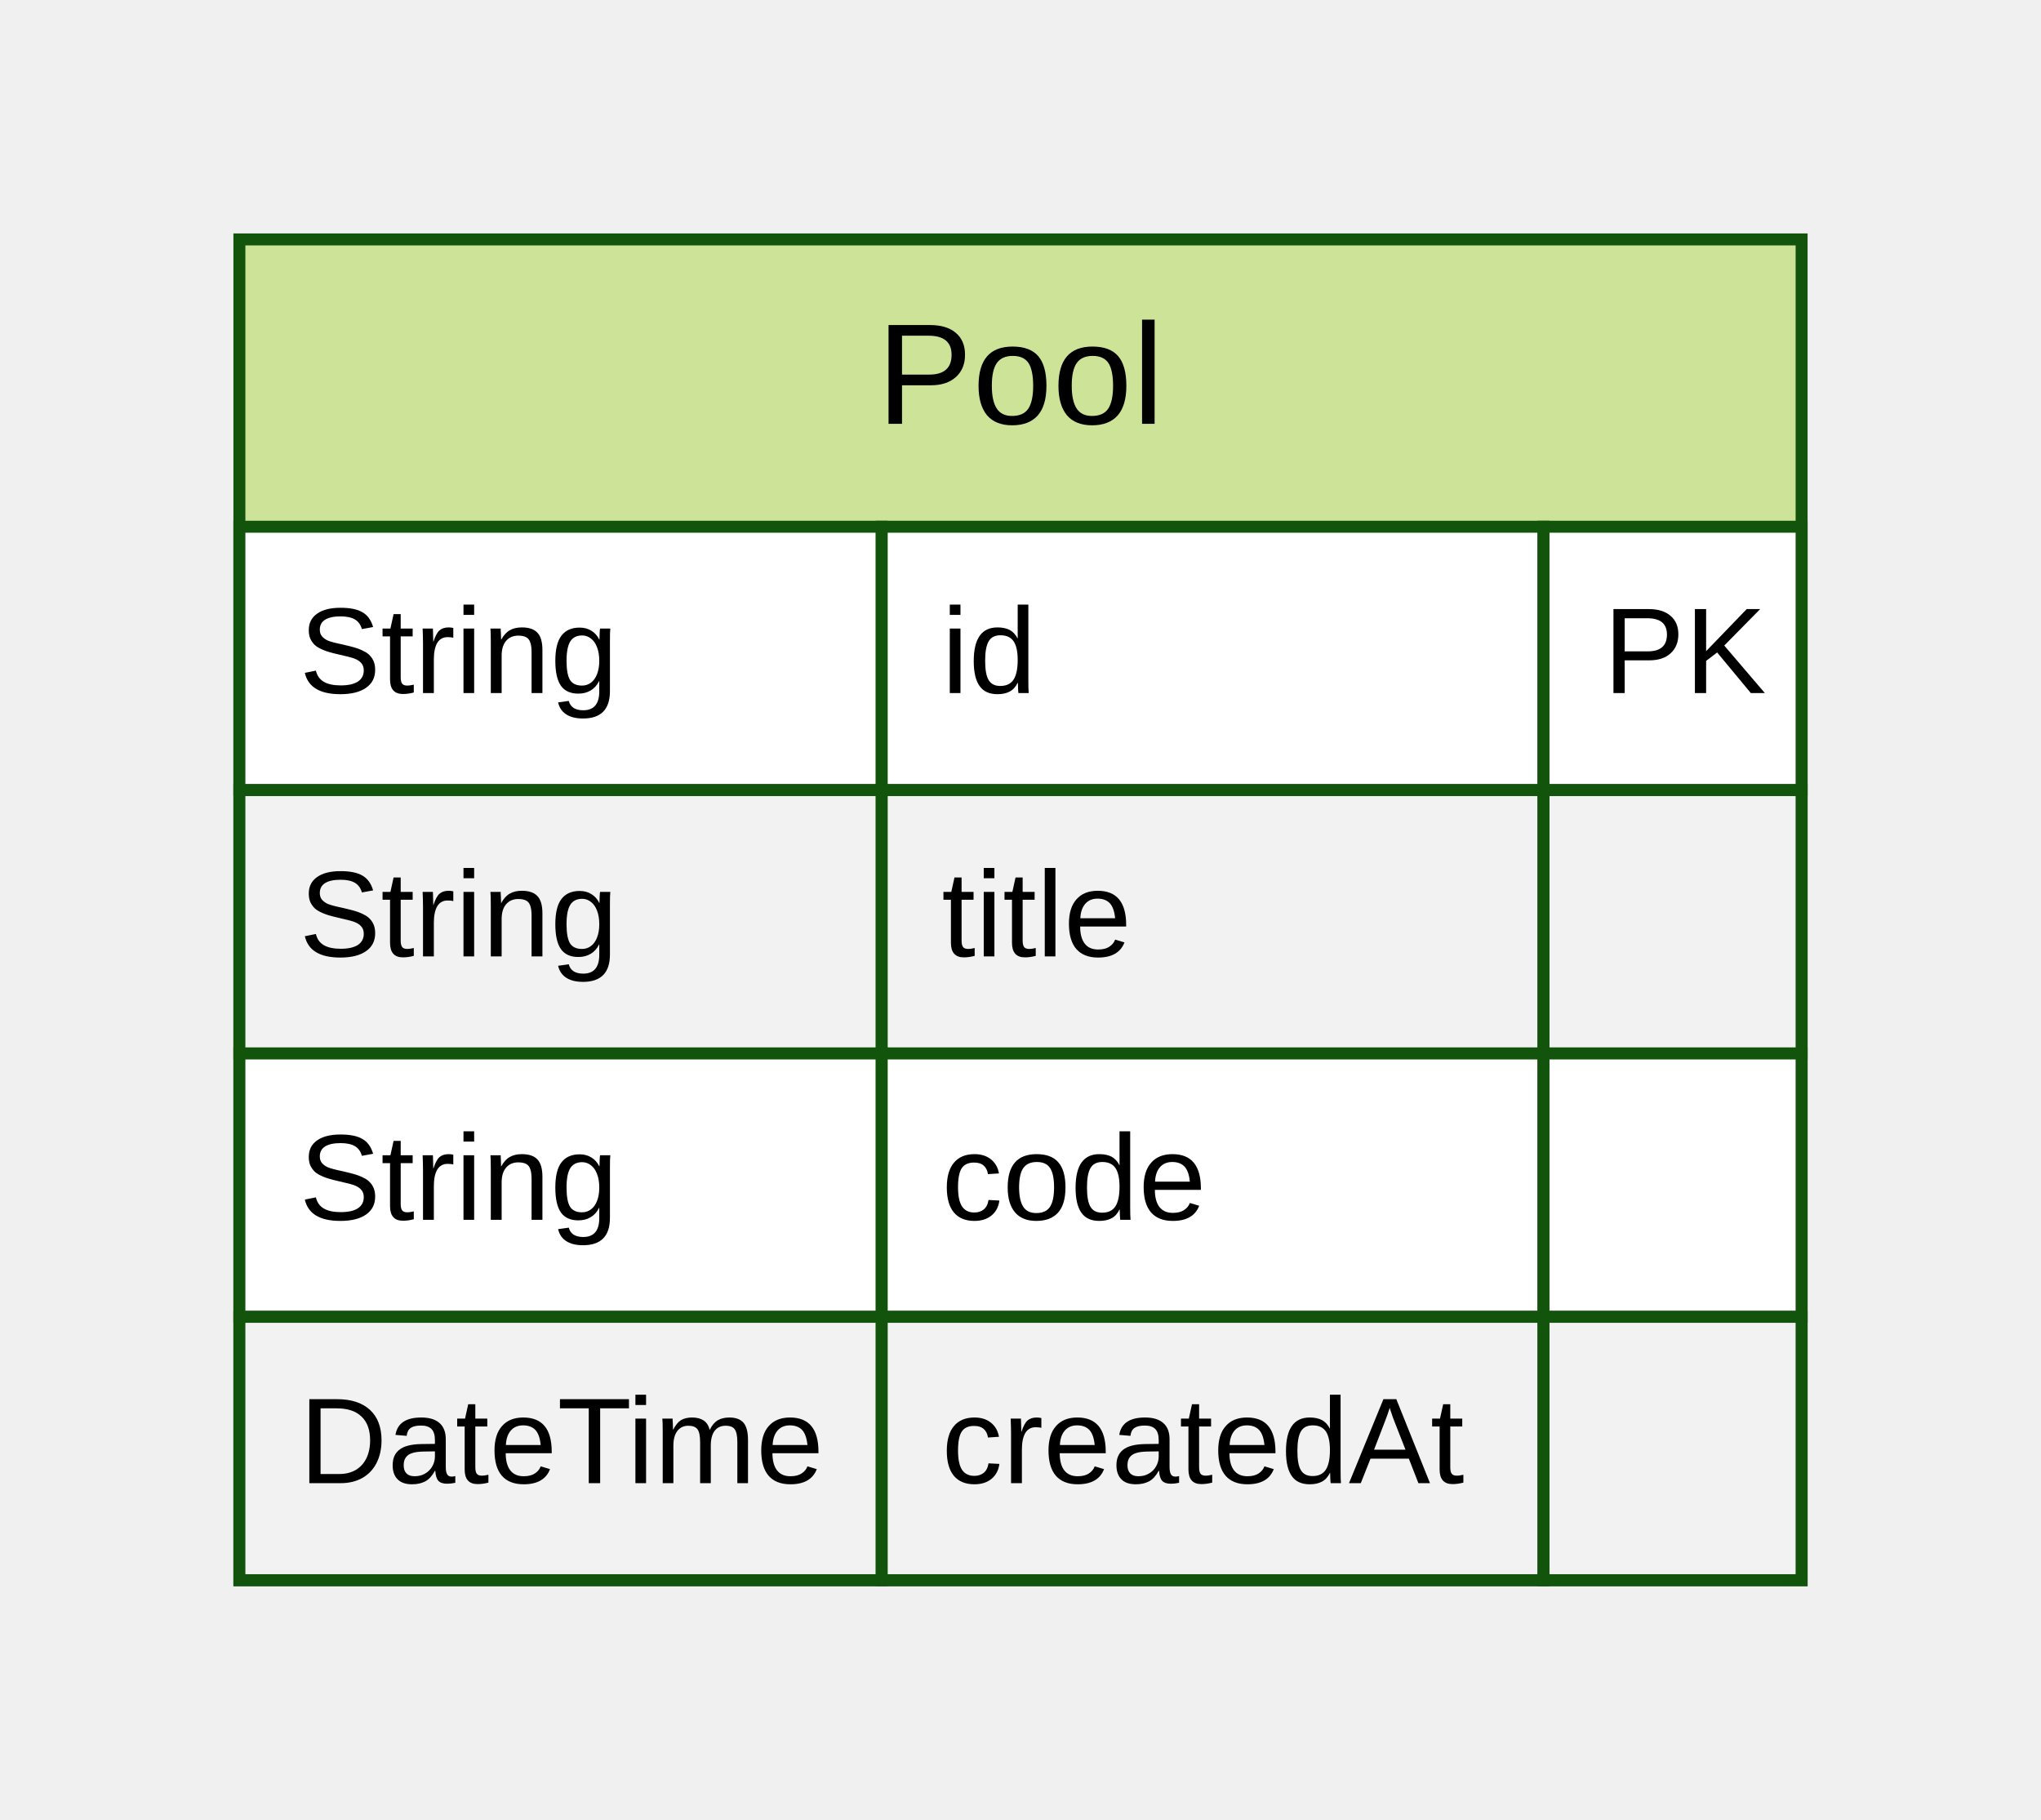
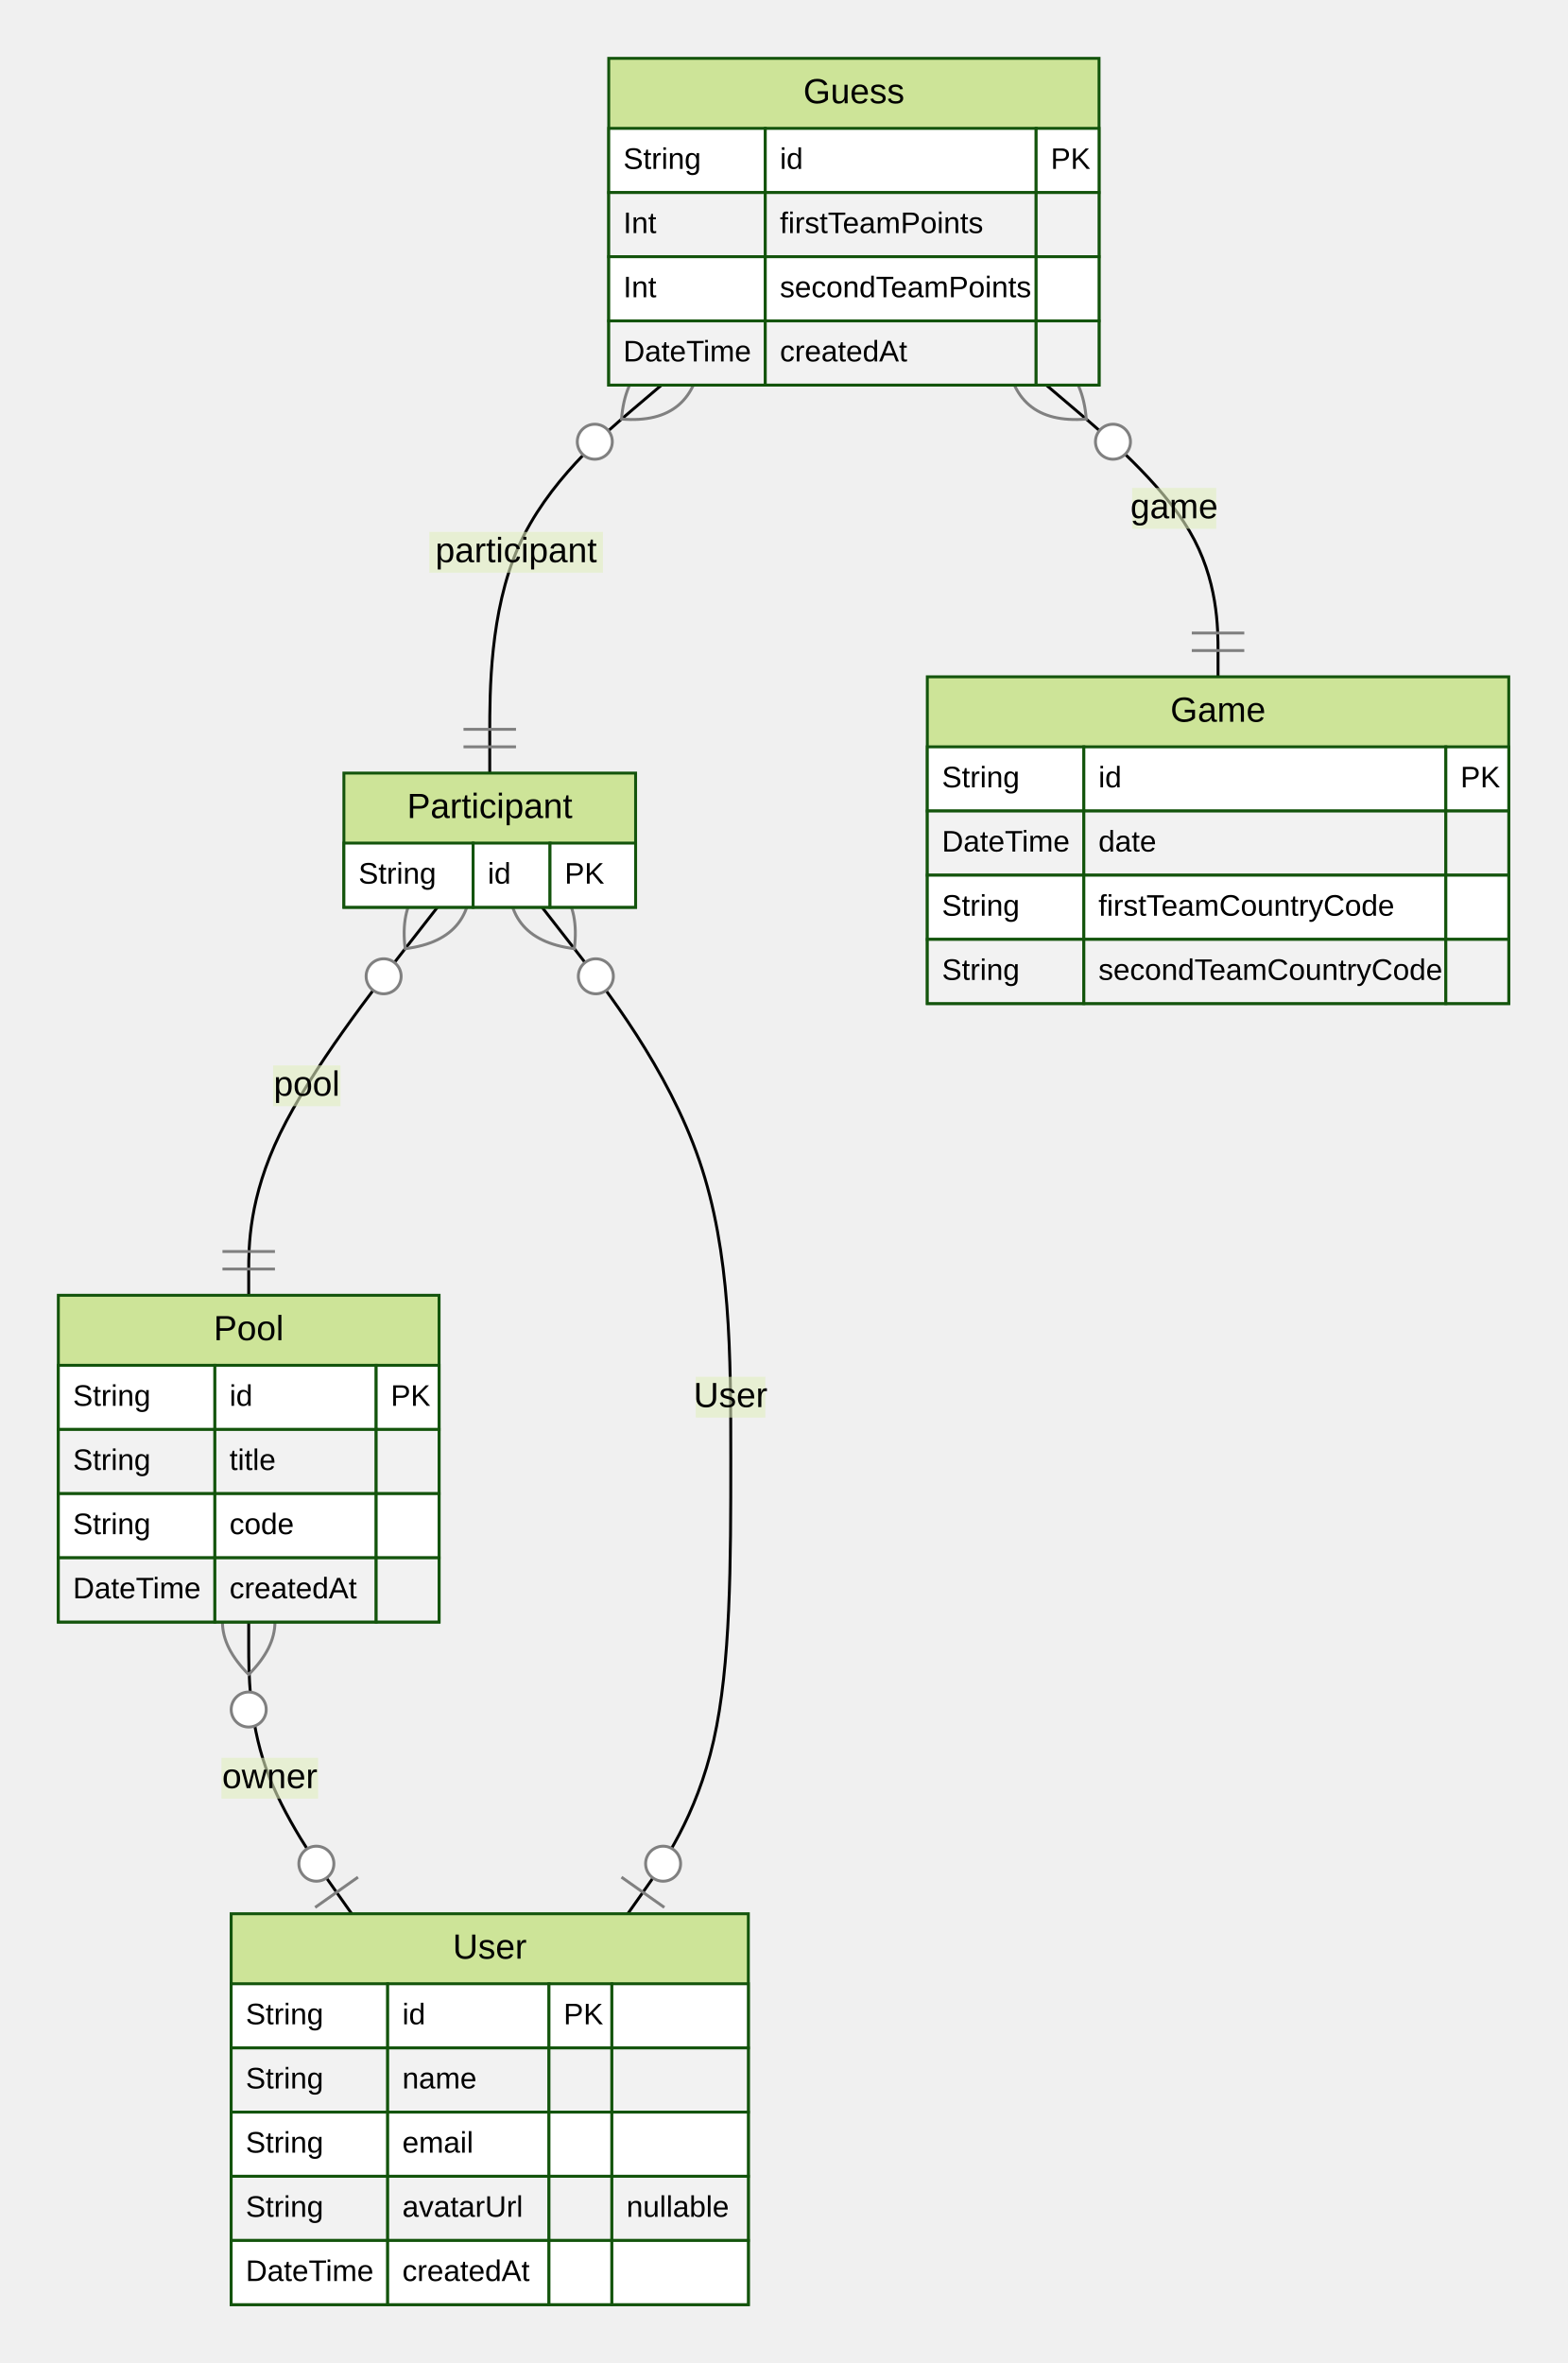
- <svg xmlns="http://www.w3.org/2000/svg" aria-labelledby="chart-title-mermaid-0 chart-desc-mermaid-0" role="img" viewBox="0 0 170.516 152" style="max-width: 170.516px; background-color: white;" width="100%" id="mermaid-0">
+ <svg xmlns="http://www.w3.org/2000/svg" aria-labelledby="chart-title-mermaid-0 chart-desc-mermaid-0" role="img" viewBox="0 0 537.207 810" style="max-width: 537.207px; background-color: white;" width="100%" id="mermaid-0">
  <style>#mermaid-0 {font-family:"trebuchet ms",verdana,arial,sans-serif;font-size:16px;fill:#000000;}#mermaid-0 .error-icon{fill:#552222;}#mermaid-0 .error-text{fill:#552222;stroke:#552222;}#mermaid-0 .edge-thickness-normal{stroke-width:2px;}#mermaid-0 .edge-thickness-thick{stroke-width:3.5px;}#mermaid-0 .edge-pattern-solid{stroke-dasharray:0;}#mermaid-0 .edge-pattern-dashed{stroke-dasharray:3;}#mermaid-0 .edge-pattern-dotted{stroke-dasharray:2;}#mermaid-0 .marker{fill:#000000;stroke:#000000;}#mermaid-0 .marker.cross{stroke:#000000;}#mermaid-0 svg{font-family:"trebuchet ms",verdana,arial,sans-serif;font-size:16px;}#mermaid-0 .entityBox{fill:#cde498;stroke:#13540c;}#mermaid-0 .attributeBoxOdd{fill:#ffffff;stroke:#13540c;}#mermaid-0 .attributeBoxEven{fill:#f2f2f2;stroke:#13540c;}#mermaid-0 .relationshipLabelBox{fill:hsl(78.158, 58.462%, 84.51%);opacity:0.7;background-color:hsl(78.158, 58.462%, 84.51%);}#mermaid-0 .relationshipLabelBox rect{opacity:0.5;}#mermaid-0 .relationshipLine{stroke:#000000;}#mermaid-0 :root{--mermaid-font-family:"trebuchet ms",verdana,arial,sans-serif;}</style>
  <g />
  <defs>
    <marker orient="auto" markerHeight="18" markerWidth="18" refY="9" refX="0" id="ONLY_ONE_START">
      <path d="M9,0 L9,18 M15,0 L15,18" fill="none" stroke="gray" />
    </marker>
  </defs>
  <defs>
    <marker orient="auto" markerHeight="18" markerWidth="18" refY="9" refX="18" id="ONLY_ONE_END">
      <path d="M3,0 L3,18 M9,0 L9,18" fill="none" stroke="gray" />
    </marker>
  </defs>
  <defs>
    <marker orient="auto" markerHeight="18" markerWidth="30" refY="9" refX="0" id="ZERO_OR_ONE_START">
      <circle r="6" cy="9" cx="21" fill="white" stroke="gray" />
      <path d="M9,0 L9,18" fill="none" stroke="gray" />
    </marker>
  </defs>
  <defs>
    <marker orient="auto" markerHeight="18" markerWidth="30" refY="9" refX="30" id="ZERO_OR_ONE_END">
      <circle r="6" cy="9" cx="9" fill="white" stroke="gray" />
      <path d="M21,0 L21,18" fill="none" stroke="gray" />
    </marker>
  </defs>
  <defs>
    <marker orient="auto" markerHeight="36" markerWidth="45" refY="18" refX="18" id="ONE_OR_MORE_START">
      <path d="M0,18 Q 18,0 36,18 Q 18,36 0,18 M42,9 L42,27" fill="none" stroke="gray" />
    </marker>
  </defs>
  <defs>
    <marker orient="auto" markerHeight="36" markerWidth="45" refY="18" refX="27" id="ONE_OR_MORE_END">
      <path d="M3,9 L3,27 M9,18 Q27,0 45,18 Q27,36 9,18" fill="none" stroke="gray" />
    </marker>
  </defs>
  <defs>
    <marker orient="auto" markerHeight="36" markerWidth="57" refY="18" refX="18" id="ZERO_OR_MORE_START">
      <circle r="6" cy="18" cx="48" fill="white" stroke="gray" />
      <path d="M0,18 Q18,0 36,18 Q18,36 0,18" fill="none" stroke="gray" />
    </marker>
  </defs>
  <defs>
    <marker orient="auto" markerHeight="36" markerWidth="57" refY="18" refX="39" id="ZERO_OR_MORE_END">
      <circle r="6" cy="18" cx="9" fill="white" stroke="gray" />
      <path d="M21,18 Q39,0 57,18 Q39,36 21,18" fill="none" stroke="gray" />
    </marker>
  </defs>
-   <g transform="translate(20,20 )" id="Pool">
+   <path marker-start="url(#ZERO_OR_MORE_START)" marker-end="url(#ZERO_OR_ONE_END)" fill="none" stroke="gray" d="M85.258,556L85.258,564.333C85.258,572.667,85.258,589.333,91.143,606C97.028,622.667,108.799,639.333,114.684,647.667L120.569,656" class="er relationshipLine" />
+   <path marker-start="url(#ZERO_OR_MORE_START)" marker-end="url(#ZERO_OR_ONE_END)" fill="none" stroke="gray" d="M185.816,311L196.599,324.833C207.382,338.667,228.949,366.333,239.732,397.833C250.516,429.333,250.516,464.667,250.516,500C250.516,535.333,250.516,570.667,244.63,596.667C238.745,622.667,226.975,639.333,221.089,647.667L215.204,656" class="er relationshipLine" />
+   <path marker-start="url(#ZERO_OR_MORE_START)" marker-end="url(#ONLY_ONE_END)" fill="none" stroke="gray" d="M149.958,311L139.174,324.833C128.391,338.667,106.824,366.333,96.041,388.5C85.258,410.667,85.258,427.333,85.258,435.667L85.258,444" class="er relationshipLine" />
+   <path marker-start="url(#ZERO_OR_MORE_START)" marker-end="url(#ONLY_ONE_END)" fill="none" stroke="gray" d="M358.665,132L368.478,140.333C378.292,148.667,397.92,165.333,407.733,182C417.547,198.667,417.547,215.333,417.547,223.667L417.547,232" class="er relationshipLine" />
+   <path marker-start="url(#ZERO_OR_MORE_START)" marker-end="url(#ONLY_ONE_END)" fill="none" stroke="gray" d="M226.769,132L216.955,140.333C207.141,148.667,187.514,165.333,177.7,187.5C167.887,209.667,167.887,237.333,167.887,251.167L167.887,265" class="er relationshipLine" />
+   <g transform="translate(20,444 )" id="Pool">
    <rect height="112" width="130.516" y="0" x="0" stroke="gray" fill-opacity="100%" fill="honeydew" class="er entityBox" />
    <text transform="translate(65.25781,12)" style="font-family: &quot;trebuchet ms&quot;, verdana, arial, sans-serif;; font-size: 12px" text-anchor="middle" dominant-baseline="middle" y="0" x="0" id="entity-Pool" class="er entityLabel">Pool</text>
    <rect height="22" width="53.664" y="24" x="0" stroke="gray" fill-opacity="100%" fill="honeydew" class="er attributeBoxOdd" />
    <text transform="translate(5,35)" style="font-family: &quot;trebuchet ms&quot;, verdana, arial, sans-serif;; font-size: 10.2px" text-anchor="left" dominant-baseline="middle" y="0" x="0" id="entity-Pool-attr-1-type" class="er entityLabel">String</text>
    <rect height="22" width="55.289" y="24" x="53.664" stroke="gray" fill-opacity="100%" fill="honeydew" class="er attributeBoxOdd" />
    <text transform="translate(58.66406,35)" style="font-family: &quot;trebuchet ms&quot;, verdana, arial, sans-serif;; font-size: 10.2px" text-anchor="left" dominant-baseline="middle" y="0" x="0" id="entity-Pool-attr-1-name" class="er entityLabel">id</text>
    <rect height="22" width="21.562" y="24" x="108.953" stroke="gray" fill-opacity="100%" fill="honeydew" class="er attributeBoxOdd" />
    <text transform="translate(113.9531,35)" style="font-family: &quot;trebuchet ms&quot;, verdana, arial, sans-serif;; font-size: 10.2px" text-anchor="left" dominant-baseline="middle" y="0" x="0" id="entity-Pool-attr-1-key" class="er entityLabel">PK</text>
    <rect height="22" width="53.664" y="46" x="0" stroke="gray" fill-opacity="100%" fill="honeydew" class="er attributeBoxEven" />
    <text transform="translate(5,57)" style="font-family: &quot;trebuchet ms&quot;, verdana, arial, sans-serif;; font-size: 10.2px" text-anchor="left" dominant-baseline="middle" y="0" x="0" id="entity-Pool-attr-2-type" class="er entityLabel">String</text>
    <rect height="22" width="55.289" y="46" x="53.664" stroke="gray" fill-opacity="100%" fill="honeydew" class="er attributeBoxEven" />
    <text transform="translate(58.66406,57)" style="font-family: &quot;trebuchet ms&quot;, verdana, arial, sans-serif;; font-size: 10.2px" text-anchor="left" dominant-baseline="middle" y="0" x="0" id="entity-Pool-attr-2-name" class="er entityLabel">title</text>
    <rect height="22" width="21.562" y="46" x="108.953" stroke="gray" fill-opacity="100%" fill="honeydew" class="er attributeBoxEven" />
    <text transform="translate(113.9531,57)" style="font-family: &quot;trebuchet ms&quot;, verdana, arial, sans-serif;; font-size: 10.2px" text-anchor="left" dominant-baseline="middle" y="0" x="0" id="entity-Pool-attr-2-key" class="er entityLabel" />
    <rect height="22" width="53.664" y="68" x="0" stroke="gray" fill-opacity="100%" fill="honeydew" class="er attributeBoxOdd" />
    <text transform="translate(5,79)" style="font-family: &quot;trebuchet ms&quot;, verdana, arial, sans-serif;; font-size: 10.2px" text-anchor="left" dominant-baseline="middle" y="0" x="0" id="entity-Pool-attr-3-type" class="er entityLabel">String</text>
    <rect height="22" width="55.289" y="68" x="53.664" stroke="gray" fill-opacity="100%" fill="honeydew" class="er attributeBoxOdd" />
    <text transform="translate(58.66406,79)" style="font-family: &quot;trebuchet ms&quot;, verdana, arial, sans-serif;; font-size: 10.2px" text-anchor="left" dominant-baseline="middle" y="0" x="0" id="entity-Pool-attr-3-name" class="er entityLabel">code</text>
    <rect height="22" width="21.562" y="68" x="108.953" stroke="gray" fill-opacity="100%" fill="honeydew" class="er attributeBoxOdd" />
    <text transform="translate(113.9531,79)" style="font-family: &quot;trebuchet ms&quot;, verdana, arial, sans-serif;; font-size: 10.2px" text-anchor="left" dominant-baseline="middle" y="0" x="0" id="entity-Pool-attr-3-key" class="er entityLabel" />
    <rect height="22" width="53.664" y="90" x="0" stroke="gray" fill-opacity="100%" fill="honeydew" class="er attributeBoxEven" />
    <text transform="translate(5,101)" style="font-family: &quot;trebuchet ms&quot;, verdana, arial, sans-serif;; font-size: 10.2px" text-anchor="left" dominant-baseline="middle" y="0" x="0" id="entity-Pool-attr-4-type" class="er entityLabel">DateTime</text>
    <rect height="22" width="55.289" y="90" x="53.664" stroke="gray" fill-opacity="100%" fill="honeydew" class="er attributeBoxEven" />
    <text transform="translate(58.66406,101)" style="font-family: &quot;trebuchet ms&quot;, verdana, arial, sans-serif;; font-size: 10.2px" text-anchor="left" dominant-baseline="middle" y="0" x="0" id="entity-Pool-attr-4-name" class="er entityLabel">createdAt</text>
    <rect height="22" width="21.562" y="90" x="108.953" stroke="gray" fill-opacity="100%" fill="honeydew" class="er attributeBoxEven" />
    <text transform="translate(113.9531,101)" style="font-family: &quot;trebuchet ms&quot;, verdana, arial, sans-serif;; font-size: 10.2px" text-anchor="left" dominant-baseline="middle" y="0" x="0" id="entity-Pool-attr-4-key" class="er entityLabel" />
  </g>
+   <g transform="translate(117.8867,265 )" id="Participant">
+     <rect height="46" width="100" y="0" x="0" stroke="gray" fill-opacity="100%" fill="honeydew" class="er entityBox" />
+     <text transform="translate(50,12)" style="font-family: &quot;trebuchet ms&quot;, verdana, arial, sans-serif;; font-size: 12px" text-anchor="middle" dominant-baseline="middle" y="0" x="0" id="entity-Participant" class="er entityLabel">Participant</text>
+     <rect height="22" width="44.297" y="24" x="0" stroke="gray" fill-opacity="100%" fill="honeydew" class="er attributeBoxOdd" />
+     <text transform="translate(5,35)" style="font-family: &quot;trebuchet ms&quot;, verdana, arial, sans-serif;; font-size: 10.2px" text-anchor="left" dominant-baseline="middle" y="0" x="0" id="entity-Participant-attr-1-type" class="er entityLabel">String</text>
+     <rect height="22" width="26.367" y="24" x="44.297" stroke="gray" fill-opacity="100%" fill="honeydew" class="er attributeBoxOdd" />
+     <text transform="translate(49.29688,35)" style="font-family: &quot;trebuchet ms&quot;, verdana, arial, sans-serif;; font-size: 10.2px" text-anchor="left" dominant-baseline="middle" y="0" x="0" id="entity-Participant-attr-1-name" class="er entityLabel">id</text>
+     <rect height="22" width="29.336" y="24" x="70.664" stroke="gray" fill-opacity="100%" fill="honeydew" class="er attributeBoxOdd" />
+     <text transform="translate(75.66406,35)" style="font-family: &quot;trebuchet ms&quot;, verdana, arial, sans-serif;; font-size: 10.2px" text-anchor="left" dominant-baseline="middle" y="0" x="0" id="entity-Participant-attr-1-key" class="er entityLabel">PK</text>
+   </g>
+   <g transform="translate(79.23828,656 )" id="User">
+     <rect height="134" width="177.297" y="0" x="0" stroke="gray" fill-opacity="100%" fill="honeydew" class="er entityBox" />
+     <text transform="translate(88.64844,12)" style="font-family: &quot;trebuchet ms&quot;, verdana, arial, sans-serif;; font-size: 12px" text-anchor="middle" dominant-baseline="middle" y="0" x="0" id="entity-User" class="er entityLabel">User</text>
+     <rect height="22" width="53.664" y="24" x="0" stroke="gray" fill-opacity="100%" fill="honeydew" class="er attributeBoxOdd" />
+     <text transform="translate(5,35)" style="font-family: &quot;trebuchet ms&quot;, verdana, arial, sans-serif;; font-size: 10.2px" text-anchor="left" dominant-baseline="middle" y="0" x="0" id="entity-User-attr-1-type" class="er entityLabel">String</text>
+     <rect height="22" width="55.289" y="24" x="53.664" stroke="gray" fill-opacity="100%" fill="honeydew" class="er attributeBoxOdd" />
+     <text transform="translate(58.66406,35)" style="font-family: &quot;trebuchet ms&quot;, verdana, arial, sans-serif;; font-size: 10.2px" text-anchor="left" dominant-baseline="middle" y="0" x="0" id="entity-User-attr-1-name" class="er entityLabel">id</text>
+     <rect height="22" width="21.562" y="24" x="108.953" stroke="gray" fill-opacity="100%" fill="honeydew" class="er attributeBoxOdd" />
+     <text transform="translate(113.9531,35)" style="font-family: &quot;trebuchet ms&quot;, verdana, arial, sans-serif;; font-size: 10.2px" text-anchor="left" dominant-baseline="middle" y="0" x="0" id="entity-User-attr-1-key" class="er entityLabel">PK</text>
+     <rect height="22" width="46.781" y="24" x="130.516" stroke="gray" fill-opacity="100%" fill="honeydew" class="er attributeBoxOdd" />
+     <text transform="translate(135.5156,35)" style="font-family: &quot;trebuchet ms&quot;, verdana, arial, sans-serif;; font-size: 10.2px" text-anchor="left" dominant-baseline="middle" y="0" x="0" id="entity-User-attr-1-comment" class="er entityLabel" />
+     <rect height="22" width="53.664" y="46" x="0" stroke="gray" fill-opacity="100%" fill="honeydew" class="er attributeBoxEven" />
+     <text transform="translate(5,57)" style="font-family: &quot;trebuchet ms&quot;, verdana, arial, sans-serif;; font-size: 10.2px" text-anchor="left" dominant-baseline="middle" y="0" x="0" id="entity-User-attr-2-type" class="er entityLabel">String</text>
+     <rect height="22" width="55.289" y="46" x="53.664" stroke="gray" fill-opacity="100%" fill="honeydew" class="er attributeBoxEven" />
+     <text transform="translate(58.66406,57)" style="font-family: &quot;trebuchet ms&quot;, verdana, arial, sans-serif;; font-size: 10.2px" text-anchor="left" dominant-baseline="middle" y="0" x="0" id="entity-User-attr-2-name" class="er entityLabel">name</text>
+     <rect height="22" width="21.562" y="46" x="108.953" stroke="gray" fill-opacity="100%" fill="honeydew" class="er attributeBoxEven" />
+     <text transform="translate(113.9531,57)" style="font-family: &quot;trebuchet ms&quot;, verdana, arial, sans-serif;; font-size: 10.2px" text-anchor="left" dominant-baseline="middle" y="0" x="0" id="entity-User-attr-2-key" class="er entityLabel" />
+     <rect height="22" width="46.781" y="46" x="130.516" stroke="gray" fill-opacity="100%" fill="honeydew" class="er attributeBoxEven" />
+     <text transform="translate(135.5156,57)" style="font-family: &quot;trebuchet ms&quot;, verdana, arial, sans-serif;; font-size: 10.2px" text-anchor="left" dominant-baseline="middle" y="0" x="0" id="entity-User-attr-2-comment" class="er entityLabel" />
+     <rect height="22" width="53.664" y="68" x="0" stroke="gray" fill-opacity="100%" fill="honeydew" class="er attributeBoxOdd" />
+     <text transform="translate(5,79)" style="font-family: &quot;trebuchet ms&quot;, verdana, arial, sans-serif;; font-size: 10.2px" text-anchor="left" dominant-baseline="middle" y="0" x="0" id="entity-User-attr-3-type" class="er entityLabel">String</text>
+     <rect height="22" width="55.289" y="68" x="53.664" stroke="gray" fill-opacity="100%" fill="honeydew" class="er attributeBoxOdd" />
+     <text transform="translate(58.66406,79)" style="font-family: &quot;trebuchet ms&quot;, verdana, arial, sans-serif;; font-size: 10.2px" text-anchor="left" dominant-baseline="middle" y="0" x="0" id="entity-User-attr-3-name" class="er entityLabel">email</text>
+     <rect height="22" width="21.562" y="68" x="108.953" stroke="gray" fill-opacity="100%" fill="honeydew" class="er attributeBoxOdd" />
+     <text transform="translate(113.9531,79)" style="font-family: &quot;trebuchet ms&quot;, verdana, arial, sans-serif;; font-size: 10.2px" text-anchor="left" dominant-baseline="middle" y="0" x="0" id="entity-User-attr-3-key" class="er entityLabel" />
+     <rect height="22" width="46.781" y="68" x="130.516" stroke="gray" fill-opacity="100%" fill="honeydew" class="er attributeBoxOdd" />
+     <text transform="translate(135.5156,79)" style="font-family: &quot;trebuchet ms&quot;, verdana, arial, sans-serif;; font-size: 10.2px" text-anchor="left" dominant-baseline="middle" y="0" x="0" id="entity-User-attr-3-comment" class="er entityLabel" />
+     <rect height="22" width="53.664" y="90" x="0" stroke="gray" fill-opacity="100%" fill="honeydew" class="er attributeBoxEven" />
+     <text transform="translate(5,101)" style="font-family: &quot;trebuchet ms&quot;, verdana, arial, sans-serif;; font-size: 10.2px" text-anchor="left" dominant-baseline="middle" y="0" x="0" id="entity-User-attr-4-type" class="er entityLabel">String</text>
+     <rect height="22" width="55.289" y="90" x="53.664" stroke="gray" fill-opacity="100%" fill="honeydew" class="er attributeBoxEven" />
+     <text transform="translate(58.66406,101)" style="font-family: &quot;trebuchet ms&quot;, verdana, arial, sans-serif;; font-size: 10.2px" text-anchor="left" dominant-baseline="middle" y="0" x="0" id="entity-User-attr-4-name" class="er entityLabel">avatarUrl</text>
+     <rect height="22" width="21.562" y="90" x="108.953" stroke="gray" fill-opacity="100%" fill="honeydew" class="er attributeBoxEven" />
+     <text transform="translate(113.9531,101)" style="font-family: &quot;trebuchet ms&quot;, verdana, arial, sans-serif;; font-size: 10.2px" text-anchor="left" dominant-baseline="middle" y="0" x="0" id="entity-User-attr-4-key" class="er entityLabel" />
+     <rect height="22" width="46.781" y="90" x="130.516" stroke="gray" fill-opacity="100%" fill="honeydew" class="er attributeBoxEven" />
+     <text transform="translate(135.5156,101)" style="font-family: &quot;trebuchet ms&quot;, verdana, arial, sans-serif;; font-size: 10.2px" text-anchor="left" dominant-baseline="middle" y="0" x="0" id="entity-User-attr-4-comment" class="er entityLabel">nullable</text>
+     <rect height="22" width="53.664" y="112" x="0" stroke="gray" fill-opacity="100%" fill="honeydew" class="er attributeBoxOdd" />
+     <text transform="translate(5,123)" style="font-family: &quot;trebuchet ms&quot;, verdana, arial, sans-serif;; font-size: 10.2px" text-anchor="left" dominant-baseline="middle" y="0" x="0" id="entity-User-attr-5-type" class="er entityLabel">DateTime</text>
+     <rect height="22" width="55.289" y="112" x="53.664" stroke="gray" fill-opacity="100%" fill="honeydew" class="er attributeBoxOdd" />
+     <text transform="translate(58.66406,123)" style="font-family: &quot;trebuchet ms&quot;, verdana, arial, sans-serif;; font-size: 10.2px" text-anchor="left" dominant-baseline="middle" y="0" x="0" id="entity-User-attr-5-name" class="er entityLabel">createdAt</text>
+     <rect height="22" width="21.562" y="112" x="108.953" stroke="gray" fill-opacity="100%" fill="honeydew" class="er attributeBoxOdd" />
+     <text transform="translate(113.9531,123)" style="font-family: &quot;trebuchet ms&quot;, verdana, arial, sans-serif;; font-size: 10.2px" text-anchor="left" dominant-baseline="middle" y="0" x="0" id="entity-User-attr-5-key" class="er entityLabel" />
+     <rect height="22" width="46.781" y="112" x="130.516" stroke="gray" fill-opacity="100%" fill="honeydew" class="er attributeBoxOdd" />
+     <text transform="translate(135.5156,123)" style="font-family: &quot;trebuchet ms&quot;, verdana, arial, sans-serif;; font-size: 10.2px" text-anchor="left" dominant-baseline="middle" y="0" x="0" id="entity-User-attr-5-comment" class="er entityLabel" />
+   </g>
+   <g transform="translate(317.8867,232 )" id="Game">
+     <rect height="112" width="199.32" y="0" x="0" stroke="gray" fill-opacity="100%" fill="honeydew" class="er entityBox" />
+     <text transform="translate(99.66016,12)" style="font-family: &quot;trebuchet ms&quot;, verdana, arial, sans-serif;; font-size: 12px" text-anchor="middle" dominant-baseline="middle" y="0" x="0" id="entity-Game" class="er entityLabel">Game</text>
+     <rect height="22" width="53.664" y="24" x="0" stroke="gray" fill-opacity="100%" fill="honeydew" class="er attributeBoxOdd" />
+     <text transform="translate(5,35)" style="font-family: &quot;trebuchet ms&quot;, verdana, arial, sans-serif;; font-size: 10.2px" text-anchor="left" dominant-baseline="middle" y="0" x="0" id="entity-Game-attr-1-type" class="er entityLabel">String</text>
+     <rect height="22" width="124.094" y="24" x="53.664" stroke="gray" fill-opacity="100%" fill="honeydew" class="er attributeBoxOdd" />
+     <text transform="translate(58.66406,35)" style="font-family: &quot;trebuchet ms&quot;, verdana, arial, sans-serif;; font-size: 10.2px" text-anchor="left" dominant-baseline="middle" y="0" x="0" id="entity-Game-attr-1-name" class="er entityLabel">id</text>
+     <rect height="22" width="21.562" y="24" x="177.758" stroke="gray" fill-opacity="100%" fill="honeydew" class="er attributeBoxOdd" />
+     <text transform="translate(182.7578,35)" style="font-family: &quot;trebuchet ms&quot;, verdana, arial, sans-serif;; font-size: 10.2px" text-anchor="left" dominant-baseline="middle" y="0" x="0" id="entity-Game-attr-1-key" class="er entityLabel">PK</text>
+     <rect height="22" width="53.664" y="46" x="0" stroke="gray" fill-opacity="100%" fill="honeydew" class="er attributeBoxEven" />
+     <text transform="translate(5,57)" style="font-family: &quot;trebuchet ms&quot;, verdana, arial, sans-serif;; font-size: 10.2px" text-anchor="left" dominant-baseline="middle" y="0" x="0" id="entity-Game-attr-2-type" class="er entityLabel">DateTime</text>
+     <rect height="22" width="124.094" y="46" x="53.664" stroke="gray" fill-opacity="100%" fill="honeydew" class="er attributeBoxEven" />
+     <text transform="translate(58.66406,57)" style="font-family: &quot;trebuchet ms&quot;, verdana, arial, sans-serif;; font-size: 10.2px" text-anchor="left" dominant-baseline="middle" y="0" x="0" id="entity-Game-attr-2-name" class="er entityLabel">date</text>
+     <rect height="22" width="21.562" y="46" x="177.758" stroke="gray" fill-opacity="100%" fill="honeydew" class="er attributeBoxEven" />
+     <text transform="translate(182.7578,57)" style="font-family: &quot;trebuchet ms&quot;, verdana, arial, sans-serif;; font-size: 10.2px" text-anchor="left" dominant-baseline="middle" y="0" x="0" id="entity-Game-attr-2-key" class="er entityLabel" />
+     <rect height="22" width="53.664" y="68" x="0" stroke="gray" fill-opacity="100%" fill="honeydew" class="er attributeBoxOdd" />
+     <text transform="translate(5,79)" style="font-family: &quot;trebuchet ms&quot;, verdana, arial, sans-serif;; font-size: 10.2px" text-anchor="left" dominant-baseline="middle" y="0" x="0" id="entity-Game-attr-3-type" class="er entityLabel">String</text>
+     <rect height="22" width="124.094" y="68" x="53.664" stroke="gray" fill-opacity="100%" fill="honeydew" class="er attributeBoxOdd" />
+     <text transform="translate(58.66406,79)" style="font-family: &quot;trebuchet ms&quot;, verdana, arial, sans-serif;; font-size: 10.2px" text-anchor="left" dominant-baseline="middle" y="0" x="0" id="entity-Game-attr-3-name" class="er entityLabel">firstTeamCountryCode</text>
+     <rect height="22" width="21.562" y="68" x="177.758" stroke="gray" fill-opacity="100%" fill="honeydew" class="er attributeBoxOdd" />
+     <text transform="translate(182.7578,79)" style="font-family: &quot;trebuchet ms&quot;, verdana, arial, sans-serif;; font-size: 10.2px" text-anchor="left" dominant-baseline="middle" y="0" x="0" id="entity-Game-attr-3-key" class="er entityLabel" />
+     <rect height="22" width="53.664" y="90" x="0" stroke="gray" fill-opacity="100%" fill="honeydew" class="er attributeBoxEven" />
+     <text transform="translate(5,101)" style="font-family: &quot;trebuchet ms&quot;, verdana, arial, sans-serif;; font-size: 10.2px" text-anchor="left" dominant-baseline="middle" y="0" x="0" id="entity-Game-attr-4-type" class="er entityLabel">String</text>
+     <rect height="22" width="124.094" y="90" x="53.664" stroke="gray" fill-opacity="100%" fill="honeydew" class="er attributeBoxEven" />
+     <text transform="translate(58.66406,101)" style="font-family: &quot;trebuchet ms&quot;, verdana, arial, sans-serif;; font-size: 10.2px" text-anchor="left" dominant-baseline="middle" y="0" x="0" id="entity-Game-attr-4-name" class="er entityLabel">secondTeamCountryCode</text>
+     <rect height="22" width="21.562" y="90" x="177.758" stroke="gray" fill-opacity="100%" fill="honeydew" class="er attributeBoxEven" />
+     <text transform="translate(182.7578,101)" style="font-family: &quot;trebuchet ms&quot;, verdana, arial, sans-serif;; font-size: 10.2px" text-anchor="left" dominant-baseline="middle" y="0" x="0" id="entity-Game-attr-4-key" class="er entityLabel" />
+   </g>
+   <g transform="translate(208.6777,20 )" id="Guess">
+     <rect height="112" width="168.078" y="0" x="0" stroke="gray" fill-opacity="100%" fill="honeydew" class="er entityBox" />
+     <text transform="translate(84.03906,12)" style="font-family: &quot;trebuchet ms&quot;, verdana, arial, sans-serif;; font-size: 12px" text-anchor="middle" dominant-baseline="middle" y="0" x="0" id="entity-Guess" class="er entityLabel">Guess</text>
+     <rect height="22" width="53.664" y="24" x="0" stroke="gray" fill-opacity="100%" fill="honeydew" class="er attributeBoxOdd" />
+     <text transform="translate(5,35)" style="font-family: &quot;trebuchet ms&quot;, verdana, arial, sans-serif;; font-size: 10.2px" text-anchor="left" dominant-baseline="middle" y="0" x="0" id="entity-Guess-attr-1-type" class="er entityLabel">String</text>
+     <rect height="22" width="92.852" y="24" x="53.664" stroke="gray" fill-opacity="100%" fill="honeydew" class="er attributeBoxOdd" />
+     <text transform="translate(58.66406,35)" style="font-family: &quot;trebuchet ms&quot;, verdana, arial, sans-serif;; font-size: 10.2px" text-anchor="left" dominant-baseline="middle" y="0" x="0" id="entity-Guess-attr-1-name" class="er entityLabel">id</text>
+     <rect height="22" width="21.562" y="24" x="146.516" stroke="gray" fill-opacity="100%" fill="honeydew" class="er attributeBoxOdd" />
+     <text transform="translate(151.5156,35)" style="font-family: &quot;trebuchet ms&quot;, verdana, arial, sans-serif;; font-size: 10.2px" text-anchor="left" dominant-baseline="middle" y="0" x="0" id="entity-Guess-attr-1-key" class="er entityLabel">PK</text>
+     <rect height="22" width="53.664" y="46" x="0" stroke="gray" fill-opacity="100%" fill="honeydew" class="er attributeBoxEven" />
+     <text transform="translate(5,57)" style="font-family: &quot;trebuchet ms&quot;, verdana, arial, sans-serif;; font-size: 10.2px" text-anchor="left" dominant-baseline="middle" y="0" x="0" id="entity-Guess-attr-2-type" class="er entityLabel">Int</text>
+     <rect height="22" width="92.852" y="46" x="53.664" stroke="gray" fill-opacity="100%" fill="honeydew" class="er attributeBoxEven" />
+     <text transform="translate(58.66406,57)" style="font-family: &quot;trebuchet ms&quot;, verdana, arial, sans-serif;; font-size: 10.2px" text-anchor="left" dominant-baseline="middle" y="0" x="0" id="entity-Guess-attr-2-name" class="er entityLabel">firstTeamPoints</text>
+     <rect height="22" width="21.562" y="46" x="146.516" stroke="gray" fill-opacity="100%" fill="honeydew" class="er attributeBoxEven" />
+     <text transform="translate(151.5156,57)" style="font-family: &quot;trebuchet ms&quot;, verdana, arial, sans-serif;; font-size: 10.2px" text-anchor="left" dominant-baseline="middle" y="0" x="0" id="entity-Guess-attr-2-key" class="er entityLabel" />
+     <rect height="22" width="53.664" y="68" x="0" stroke="gray" fill-opacity="100%" fill="honeydew" class="er attributeBoxOdd" />
+     <text transform="translate(5,79)" style="font-family: &quot;trebuchet ms&quot;, verdana, arial, sans-serif;; font-size: 10.2px" text-anchor="left" dominant-baseline="middle" y="0" x="0" id="entity-Guess-attr-3-type" class="er entityLabel">Int</text>
+     <rect height="22" width="92.852" y="68" x="53.664" stroke="gray" fill-opacity="100%" fill="honeydew" class="er attributeBoxOdd" />
+     <text transform="translate(58.66406,79)" style="font-family: &quot;trebuchet ms&quot;, verdana, arial, sans-serif;; font-size: 10.2px" text-anchor="left" dominant-baseline="middle" y="0" x="0" id="entity-Guess-attr-3-name" class="er entityLabel">secondTeamPoints</text>
+     <rect height="22" width="21.562" y="68" x="146.516" stroke="gray" fill-opacity="100%" fill="honeydew" class="er attributeBoxOdd" />
+     <text transform="translate(151.5156,79)" style="font-family: &quot;trebuchet ms&quot;, verdana, arial, sans-serif;; font-size: 10.2px" text-anchor="left" dominant-baseline="middle" y="0" x="0" id="entity-Guess-attr-3-key" class="er entityLabel" />
+     <rect height="22" width="53.664" y="90" x="0" stroke="gray" fill-opacity="100%" fill="honeydew" class="er attributeBoxEven" />
+     <text transform="translate(5,101)" style="font-family: &quot;trebuchet ms&quot;, verdana, arial, sans-serif;; font-size: 10.2px" text-anchor="left" dominant-baseline="middle" y="0" x="0" id="entity-Guess-attr-4-type" class="er entityLabel">DateTime</text>
+     <rect height="22" width="92.852" y="90" x="53.664" stroke="gray" fill-opacity="100%" fill="honeydew" class="er attributeBoxEven" />
+     <text transform="translate(58.66406,101)" style="font-family: &quot;trebuchet ms&quot;, verdana, arial, sans-serif;; font-size: 10.2px" text-anchor="left" dominant-baseline="middle" y="0" x="0" id="entity-Guess-attr-4-name" class="er entityLabel">createdAt</text>
+     <rect height="22" width="21.562" y="90" x="146.516" stroke="gray" fill-opacity="100%" fill="honeydew" class="er attributeBoxEven" />
+     <text transform="translate(151.5156,101)" style="font-family: &quot;trebuchet ms&quot;, verdana, arial, sans-serif;; font-size: 10.2px" text-anchor="left" dominant-baseline="middle" y="0" x="0" id="entity-Guess-attr-4-key" class="er entityLabel" />
+   </g>
+   <rect fill-opacity="85%" fill="white" height="14" width="33.141" y="602.546" x="75.911" class="er relationshipLabelBox" />
+   <text style="font-family: &quot;trebuchet ms&quot;, verdana, arial, sans-serif;; font-size: 12px" dominant-baseline="middle" text-anchor="middle" y="609.546" x="92.481" id="rel1" class="er relationshipLabel">owner</text>
+   <rect fill-opacity="85%" fill="white" height="14" width="23.852" y="471.925" x="238.504" class="er relationshipLabelBox" />
+   <text style="font-family: &quot;trebuchet ms&quot;, verdana, arial, sans-serif;; font-size: 12px" dominant-baseline="middle" text-anchor="middle" y="478.925" x="250.43" id="rel2" class="er relationshipLabel">User</text>
+   <rect fill-opacity="85%" fill="white" height="14" width="23.109" y="365.194" x="93.607" class="er relationshipLabelBox" />
+   <text style="font-family: &quot;trebuchet ms&quot;, verdana, arial, sans-serif;; font-size: 12px" dominant-baseline="middle" text-anchor="middle" y="372.194" x="105.162" id="rel3" class="er relationshipLabel">pool</text>
+   <rect fill-opacity="85%" fill="white" height="14" width="28.836" y="167.262" x="388.103" class="er relationshipLabelBox" />
+   <text style="font-family: &quot;trebuchet ms&quot;, verdana, arial, sans-serif;; font-size: 12px" dominant-baseline="middle" text-anchor="middle" y="174.262" x="402.521" id="rel4" class="er relationshipLabel">game</text>
+   <rect fill-opacity="85%" fill="white" height="14" width="59.508" y="182.313" x="147.17" class="er relationshipLabelBox" />
+   <text style="font-family: &quot;trebuchet ms&quot;, verdana, arial, sans-serif;; font-size: 12px" dominant-baseline="middle" text-anchor="middle" y="189.313" x="176.924" id="rel5" class="er relationshipLabel">participant</text>
</svg>
